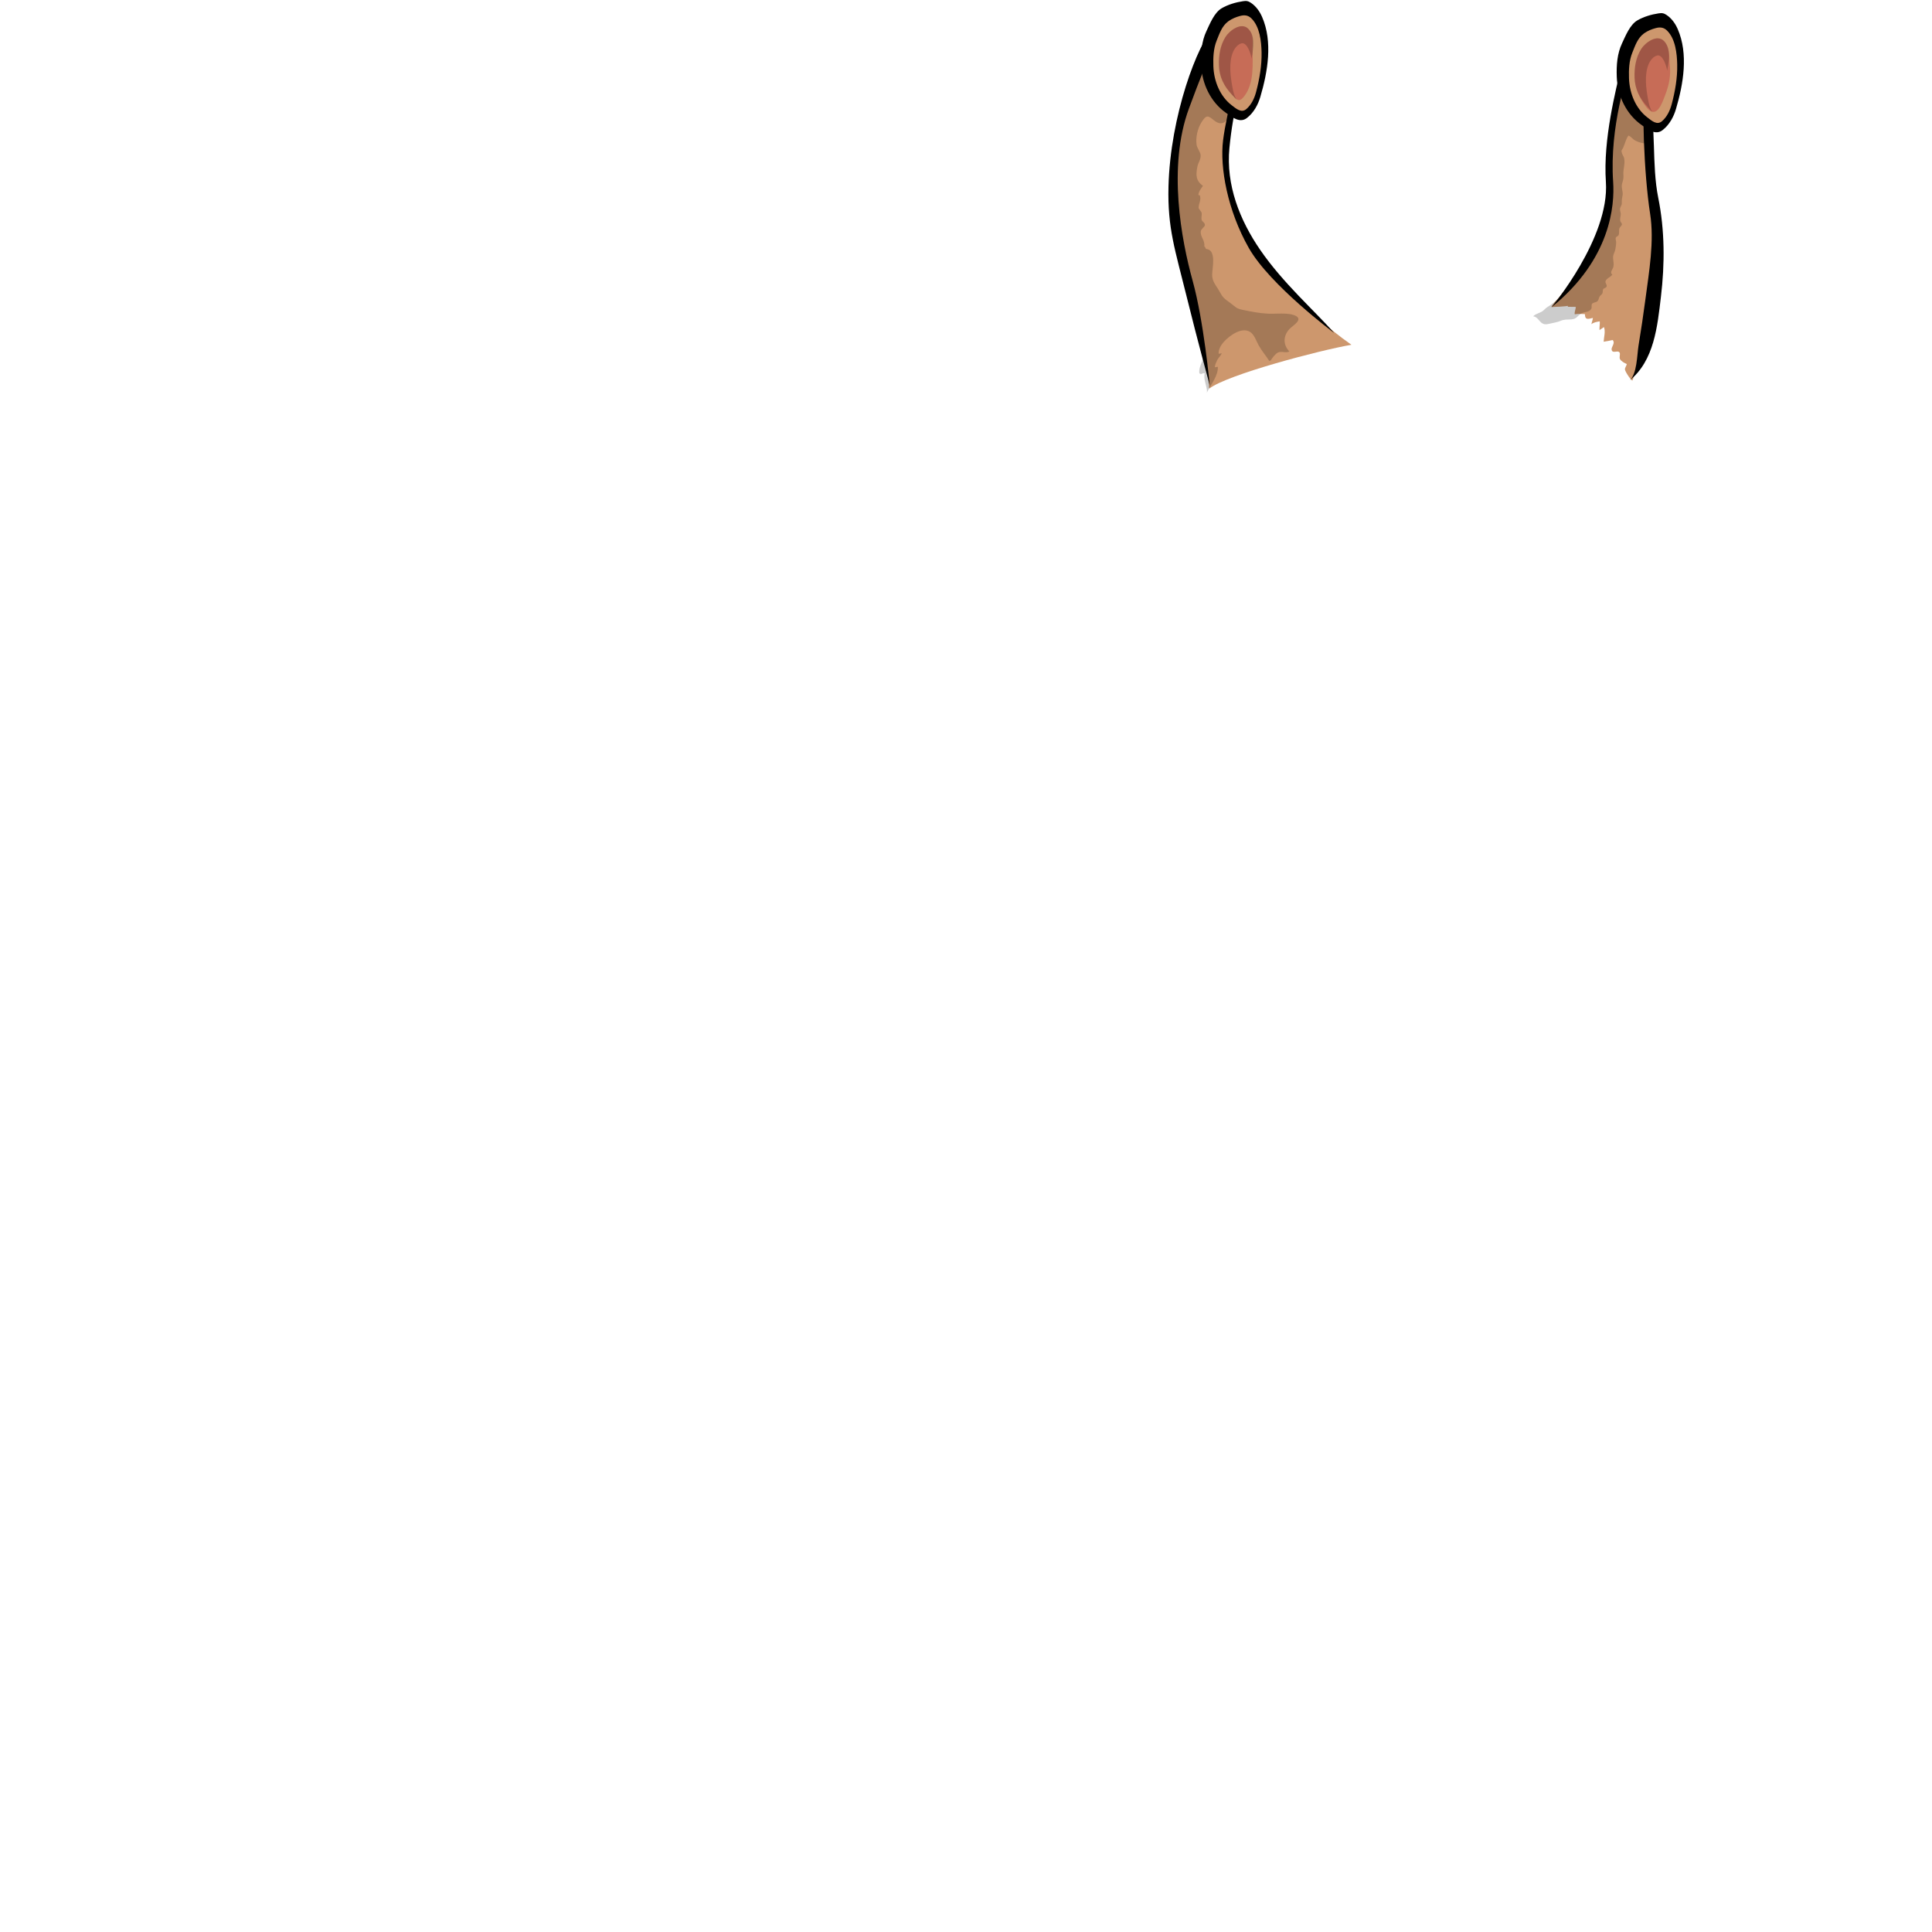
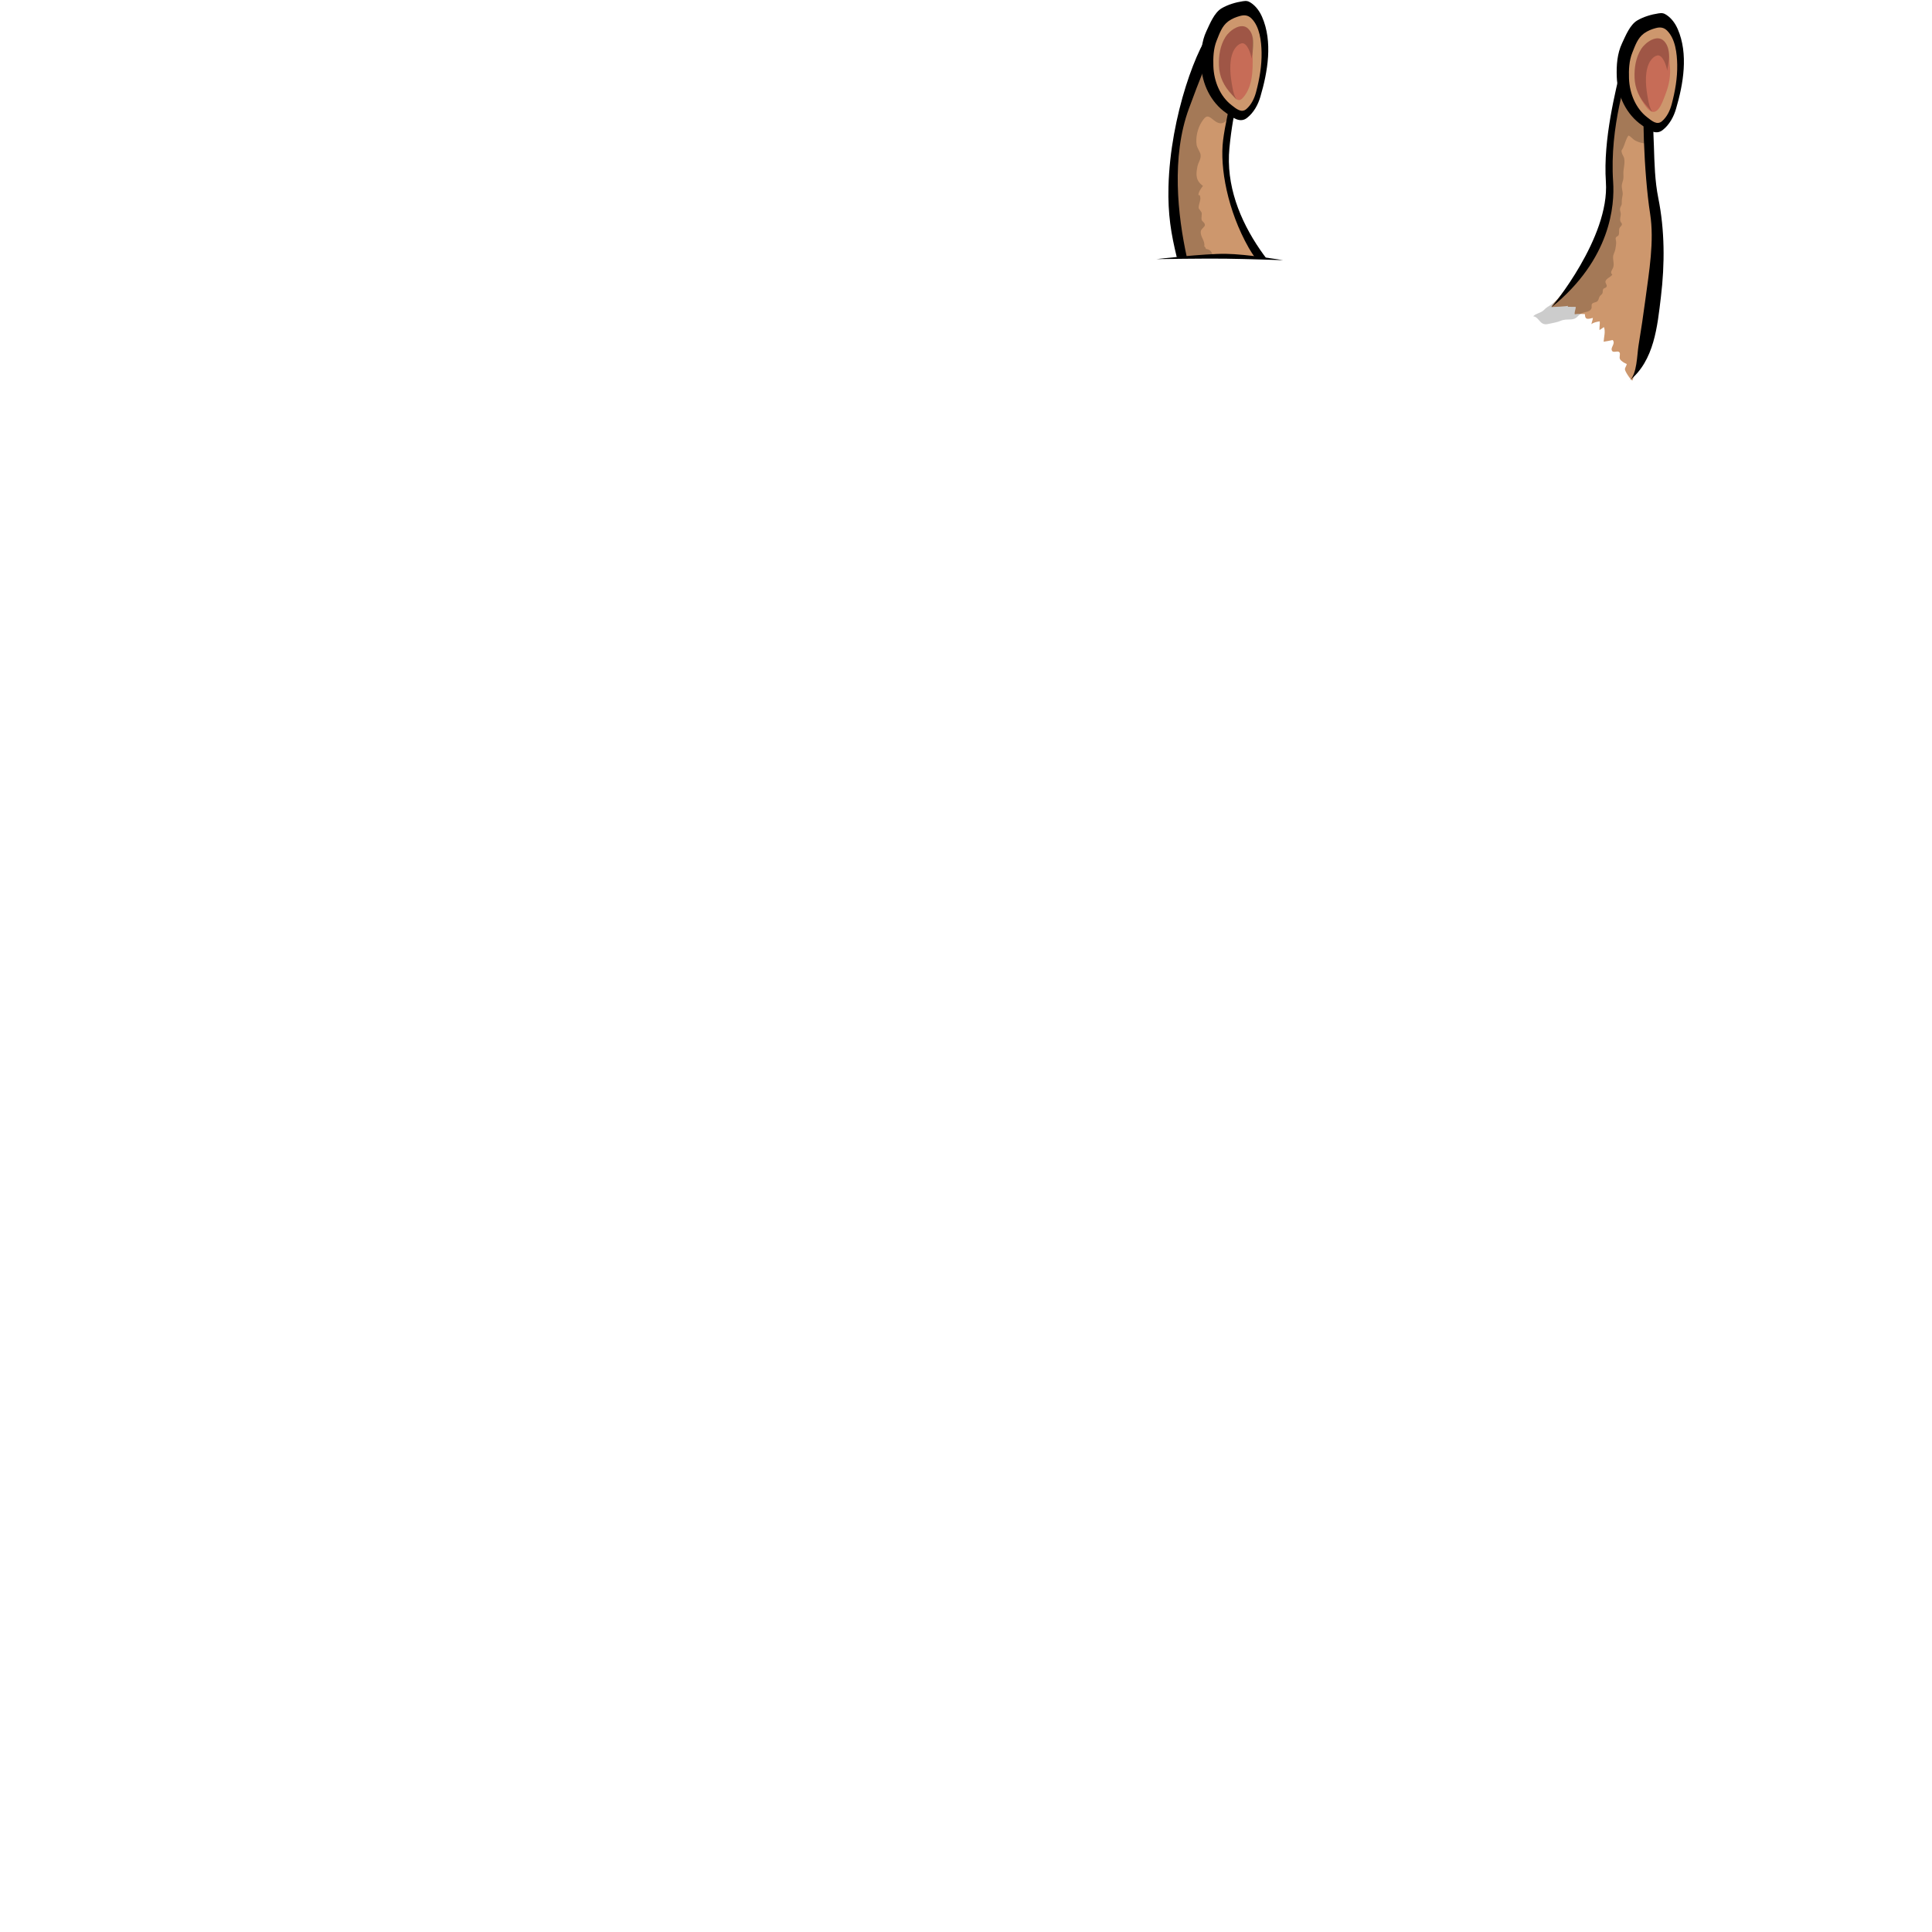
- <svg xmlns="http://www.w3.org/2000/svg" version="1.1" id="svg1129" width="400" height="400" viewBox="0 0 400 400">
+ <svg xmlns="http://www.w3.org/2000/svg" version="1.1" id="svg1129" width="400" height="400" viewBox="0 0 400 400" xml:space="preserve">
  <defs id="defs1133" />
  <g id="g1137">
    <path d="m 337.976,78.768 c 0.685,-1.315 2.705,-11.932 3.572,-16.897 0.867,-4.965 1.971,-14.424 1.34,-16.868 -0.631,-2.444 -1.497,-15.135 -1.576,-16.948 -0.08,-1.813 0,-11.745 -0.159,-13.716 -0.157,-1.971 -3.783,-0.236 -5.912,4.808 -2.128,5.045 -2.364,17.421 -2.049,20.968 0.316,3.548 -1.655,7.095 -2.523,10.248 -0.752,2.736 -3.228,5.325 -4.932,7.505 -1.007,1.287 -2.035,2.556 -3.06,3.827 -0.175,0.216 -1.544,1.577 -1.448,1.88 0.247,-0.005 3.4,-0.139 3.359,-0.273 0.023,0.075 0,0.14 0.024,0.213 0.543,0.035 1.1,-0.009 1.644,0.024 -0.017,0.527 -0.312,0.993 -0.225,1.535 0.645,-0.141 1.443,-0.072 2.107,-0.037 0.013,1.248 0.612,1.033 1.653,0.787 -0.033,0.429 -0.229,0.861 -0.309,1.3 0.428,-0.384 1.183,-0.508 1.728,-0.593 0.059,0.588 -0.095,1.196 -0.051,1.8 0.279,-0.187 0.648,-0.388 0.912,-0.615 0.379,0.889 -0.015,2.121 -0.053,3.035 0.636,-0.08 1.249,-0.229 1.868,-0.353 0.624,0.712 -0.371,1.412 -0.204,2.057 0.197,0.772 1.139,0.064 1.564,0.449 0.348,0.316 -0.096,1.017 0.172,1.483 0.22,0.38 0.963,0.828 1.389,0.981 -0.051,0.379 -0.369,0.693 -0.383,1.088 -0.015,0.459 1.429,2.537 1.552,2.313" style="fill:#cd976d;fill-opacity:1;fill-rule:nonzero;stroke:none;stroke-width:1.333" id="path4021" />
    <path d="m 325.737,57.869 c -1.396,1.787 -2.804,3.953 -4.684,5.264 -0.545,0.38 -0.876,0.488 -1.357,1.008 -0.627,0.675 -1.736,0.733 -2.261,1.341 0.681,0.103 0.977,0.585 1.421,1.071 0.636,0.696 1.16,0.673 2.079,0.444 0.747,-0.188 1.463,-0.261 2.128,-0.553 0.783,-0.343 1.368,-0.26 2.229,-0.315 1.149,-0.073 1.209,-0.661 2.052,-1.204 0.643,-0.415 1.723,-0.211 2.128,-1.024 0.135,-0.271 -0.036,-0.728 0.131,-0.968 0.26,-0.375 0.771,-0.263 1.1,-0.551 0.319,-0.279 0.281,-0.647 0.477,-0.983 0.157,-0.273 0.464,-0.393 0.588,-0.676 0.14,-0.323 -0.028,-0.568 0.183,-0.881 0.183,-0.272 0.581,-0.153 0.693,-0.567 0.097,-0.356 -0.368,-0.671 -0.228,-1.088 0.196,-0.587 1.091,-0.816 1.397,-1.339 -0.581,-0.416 0.021,-1.008 0.172,-1.437 0.271,-0.773 -0.069,-1.523 -0.007,-2.289 0.045,-0.551 0.383,-0.996 0.456,-1.496 0.088,-0.605 0.187,-0.943 0.171,-1.543 -0.008,-0.251 -0.181,-0.639 -0.057,-0.904 0.105,-0.224 0.435,-0.268 0.539,-0.452 0.252,-0.448 0.023,-0.987 0.201,-1.477 0.101,-0.284 0.485,-0.483 0.512,-0.793 0.023,-0.256 -0.257,-0.423 -0.321,-0.661 -0.156,-0.577 0.104,-1.013 0.084,-1.504 -0.021,-0.541 -0.297,-0.747 -0.087,-1.337 0.179,-0.503 0.331,-0.457 0.3,-1.085 -0.028,-0.584 0.095,-1.001 0.173,-1.497 0.064,-0.403 -0.056,-0.812 -0.139,-1.364 -0.088,-0.593 -0.032,-0.839 0.137,-1.383 0.175,-0.557 0.195,-0.865 0.161,-1.528 -0.06,-1.168 0.38,-2.129 0.161,-3.299 -0.069,-0.371 -0.343,-0.697 -0.457,-1.057 -0.232,-0.732 -0.029,-0.545 0.24,-1.141 0.379,-0.836 0.544,-1.755 1.093,-2.531 0.437,0.097 0.908,0.759 1.373,1.004 0.493,0.26 0.987,0.452 1.536,0.545 0.173,0.029 0.979,0.18 1.103,0.133 0.611,-0.228 0.108,-6.905 0.107,-7.635 -0.008,-2.58 0.095,-5.203 -0.112,-7.777 -0.157,-1.971 -3.783,-0.236 -5.912,4.808 -2.128,5.045 -2.364,17.421 -2.049,20.968 0.316,3.547 -1.655,7.095 -2.523,10.248 -0.752,2.736 -3.228,5.325 -4.932,7.505" style="opacity:0.2;fill:#000000;fill-opacity:1;fill-rule:nonzero;stroke:none;stroke-width:1.333" id="path4031" />
    <path d="m 321.236,63.599 c 0,0 12.036,-14.339 11.247,-25.927 -0.607,-8.933 2.093,-19.061 3.139,-23.769 1.047,-4.709 5.755,-9.679 7.324,-6.016 1.569,3.661 0.524,10.461 -0.261,13.863 -0.62,2.689 -0.348,5.731 -0.263,8.46 0.112,3.567 0.199,7.269 0.903,10.759 1.359,6.724 1.364,13.683 0.552,20.475 -0.731,6.108 -1.381,13.216 -6.505,17.341 1.561,-1.256 1.563,-5.383 1.864,-7.22 0.527,-3.208 1.012,-6.421 1.436,-9.644 0.747,-5.681 1.861,-11.952 0.967,-17.677 -1.308,-8.369 -1.773,-22.955 -1.045,-26.94 0.727,-3.987 -2.093,-7.585 -2.877,-4.708 -0.785,2.877 -4.523,13.489 -3.733,25.077 0.324,4.761 -0.452,15.988 -12.745,25.927" style="fill:#000000;fill-opacity:1;fill-rule:nonzero;stroke:none;stroke-width:1.333" id="path4041" />
    <path d="m 340.272,5.84 c -0.047,0.032 -0.093,0.065 -0.14,0.1 -1.468,1.084 -2.015,2.809 -2.675,4.436 -0.749,1.848 -0.824,3.948 -0.76,5.913 0.115,3.561 1.605,7 4.196,8.996 1.064,0.819 2.265,1.907 3.433,0.891 1.141,-0.993 1.839,-2.456 2.224,-3.912 0.788,-2.976 1.331,-6.056 1.269,-9.143 -0.051,-2.571 -0.408,-5.94 -2.337,-7.852 -0.765,-0.759 -1.616,-0.849 -2.635,-0.573 -0.912,0.247 -1.803,0.605 -2.576,1.144" style="fill:#cd976d;fill-opacity:1;fill-rule:nonzero;stroke:none;stroke-width:1.333" id="path4045" />
    <path d="m 344.814,19.538 c 0.779,-2.008 1.132,-3.943 0.901,-6.081 -0.176,-1.628 0.061,-3.709 -1.235,-4.993 -1.456,-1.444 -3.88,0.389 -4.691,1.679 -1.113,1.771 -1.437,3.873 -1.371,5.924 0.072,2.236 1.024,4.213 2.304,5.945 2.256,3.053 3.408,-0.712 4.091,-2.473" style="opacity:0.5;fill:#c14242;fill-opacity:1;fill-rule:nonzero;stroke:none;stroke-width:1.333" id="path4055" />
    <path d="m 344.481,8.463 c -1.456,-1.444 -3.88,0.389 -4.691,1.68 -1.113,1.771 -1.437,3.872 -1.371,5.924 0.076,2.361 1.048,4.292 2.633,5.985 0.339,0.361 0.725,0.868 1.073,1.143 -0.548,-0.769 -0.747,-1.728 -0.913,-2.623 -0.416,-2.231 -0.789,-5.093 0.107,-7.256 0.307,-0.741 0.964,-1.653 1.807,-1.833 1.141,-0.245 1.972,2.332 2.032,3.161 0.157,-0.717 0.275,-1.444 0.352,-2.175 0.145,-1.387 0.024,-2.963 -1.029,-4.007" style="opacity:0.2;fill:#000000;fill-opacity:1;fill-rule:nonzero;stroke:none;stroke-width:1.333" id="path4071" />
    <path d="m 340.475,6.845 c -0.043,0.029 -0.084,0.059 -0.125,0.089 -1.317,0.972 -1.808,2.52 -2.4,3.979 -0.672,1.656 -0.74,3.54 -0.683,5.303 0.104,3.193 1.441,6.277 3.765,8.067 0.955,0.735 2.033,1.711 3.081,0.8 1.024,-0.891 1.649,-2.204 1.996,-3.509 0.707,-2.668 1.193,-5.429 1.139,-8.199 -0.045,-2.305 -0.367,-5.327 -2.097,-7.041 -0.688,-0.681 -1.449,-0.761 -2.365,-0.513 -0.817,0.22 -1.616,0.543 -2.311,1.025 m 4.207,-3.956 c 0.128,0.061 0.252,0.136 0.371,0.216 1.043,0.697 1.799,1.764 2.3,2.913 2.243,5.139 1.168,11.373 -0.36,16.545 -0.48,1.625 -1.347,3.26 -2.767,4.369 -1.452,1.133 -2.948,-0.081 -4.271,-0.996 -3.224,-2.228 -5.079,-6.067 -5.221,-10.044 -0.087,-2.409 0.091,-4.8 1.089,-6.92 0.724,-1.537 1.632,-3.851 3.172,-4.751 1.288,-0.753 2.916,-1.237 4.383,-1.453 0.311,-0.047 0.631,-0.08 0.937,-0.011 0.127,0.028 0.249,0.073 0.367,0.131" style="fill:#000000;fill-opacity:1;fill-rule:nonzero;stroke:none;stroke-width:1.333" id="path4081" />
  </g>
-   <g id="layer3">
-     <path d="m 263.879,57.154 c 1.123,1.252 1.714,1.471 4.227,4.086 2.513,2.615 6.522,6.54 11.695,10.142 -6.539,1.121 -25.678,6.167 -29.431,9.071 -0.1,-0.185 -0.036,-0.565 -0.063,-0.785 -0.029,-0.235 -0.061,-0.468 -0.095,-0.703 -0.061,-4.814 -2.894,-17.183 -4.472,-20.865 -3.131,-7.307 -4.668,-24.436 -0.245,-36.468 4.424,-12.032 7.953,-18.616 9.545,-17.377 1.593,1.239 4.911,4.527 3.672,6.119 -1.239,1.593 -3.345,10.199 -4.813,17.215 -0.708,5.663 1.533,16.263 3.596,19.736 2.04,3.436 3.715,6.853 6.383,9.829 z" style="fill:#cd976d;fill-opacity:1;fill-rule:nonzero;stroke:none;stroke-width:1.333" id="path23605" />
+   <g id="layer3" style="display:none">
+     <path d="m 263.879,57.154 c 1.123,1.252 1.714,1.471 4.227,4.086 2.513,2.615 6.522,6.54 11.695,10.142 -6.622,2.519 -25.343,8.994 -29.431,9.071 -0.1,-0.185 -0.036,-0.565 -0.063,-0.785 -0.029,-0.235 -0.061,-0.468 -0.095,-0.703 -0.061,-4.814 -2.894,-17.183 -4.472,-20.865 -3.131,-7.307 -4.668,-24.436 -0.245,-36.468 4.424,-12.032 7.953,-18.616 9.545,-17.377 1.593,1.239 4.911,4.527 3.672,6.119 -1.239,1.593 -3.345,10.199 -4.813,17.215 -0.708,5.663 1.533,16.263 3.596,19.736 2.04,3.436 3.715,6.853 6.383,9.829 z" style="fill:#cd976d;fill-opacity:1;fill-rule:nonzero;stroke:none;stroke-width:1.333" id="path23605" />
    <path d="m 249.459,46.616 c 0,0.352 -0.799,0.761 -0.849,1.289 -0.113,1.197 0.897,1.817 0.727,3.108 0.352,0.272 0.116,0.164 0.348,0.524 0.096,0.019 0.191,0.039 0.287,0.057 1.84,0.369 1.033,3.945 0.991,5.168 -0.052,1.528 0.823,2.311 1.496,3.535 0.771,1.404 0.968,1.485 2.305,2.467 1.132,0.831 1.125,1.101 2.573,1.4 1.649,0.341 3.389,0.691 5.156,0.777 1.609,0.079 3.985,-0.239 5.467,0.317 2.103,0.789 -0.213,2.083 -0.904,2.772 -1.364,1.361 -1.512,3.296 -0.103,4.74 -0.736,0.401 -1.541,-0.137 -2.351,0.211 -0.547,0.235 -1.273,1.225 -1.513,1.653 -0.092,0 -0.221,0.053 -0.284,0.115 -0.72,-1.121 -1.572,-2.099 -2.22,-3.269 -0.483,-0.873 -0.892,-2.221 -1.783,-2.771 -1.775,-1.096 -4.359,0.872 -5.46,2.109 -0.513,0.577 -1.124,1.564 -1.027,2.433 0.183,-0.06 0.431,-0.025 0.62,-0.14 -0.091,0.479 -0.695,0.961 -0.92,1.437 -0.209,0.444 -0.492,1.019 -0.497,1.501 0.173,-0.073 0.428,-0.033 0.616,-0.119 0.124,1.856 -1.515,3.808 -2.288,5.399 0.199,-0.411 -0.241,-1.771 -0.335,-2.221 -0.137,-0.673 -0.237,-1.129 -0.096,-1.837 -0.3,-0.027 -0.585,0.085 -0.853,0.219 -0.009,-0.045 -0.017,-0.092 -0.027,-0.137 -0.053,-0.013 -0.171,0.009 -0.215,-0.025 -0.201,-1.407 0.722,-2.338 0.848,-3.644 0.233,-2.435 -0.231,-4.941 -0.643,-7.305 -0.503,-2.876 -1.64,-5.608 -2.785,-8.279 -3.131,-7.307 -4.668,-24.435 -0.244,-36.468 4.423,-12.032 7.952,-18.615 9.544,-17.376 1.593,1.239 4.911,4.525 3.672,6.119 -1.66,2.133 -2.129,5.775 -2.773,8.312 -0.467,1.835 -1.213,8.92 -4.579,6.239 -1.183,-0.941 -1.541,-1.312 -2.596,0.376 -0.801,1.281 -1.259,3.155 -1.012,4.715 0.099,0.625 0.775,1.499 0.821,2.055 0.081,0.961 -0.473,1.483 -0.663,2.416 -0.351,1.74 -0.333,2.932 1.152,4.001 -0.449,0.575 -0.892,1.177 -0.947,1.889 0.096,0.02 0.192,0.039 0.289,0.059 0.373,0.912 -0.255,1.676 -0.239,2.592 0.003,0.225 0.555,0.756 0.624,1.04 0.071,0.283 -0.075,0.976 -0.031,1.324 0.072,0.565 0.699,0.575 0.699,1.224" style="opacity:0.2;fill:#000000;fill-opacity:1;fill-rule:nonzero;stroke:none;stroke-width:1.333" id="path23615" />
-     <path d="m 254.538,30.641 c 1.569,-16.216 6.8,-21.971 6.8,-21.971 0,0 -4.708,-8.369 -9.939,-3.139 -3.422,3.421 -9.114,18.417 -9.477,33.122 -0.212,8.592 1.362,13.045 3.722,22.599 2.36,9.555 4.812,18.475 4.812,18.475 0,0 -1.21,-13.197 -3.539,-21.619 -2.329,-8.423 -5.193,-23.587 -0.769,-35.619 4.424,-12.032 7.432,-18.58 9.024,-17.341 1.593,1.239 4.247,3.363 3.008,4.955 -1.237,1.593 -4.247,13.271 -4.953,18.933 -0.708,5.663 0.929,14.569 5.322,22.297 4.393,7.728 17.692,17.617 17.692,17.617 -4.144,-4.697 -10.578,-10.305 -15.33,-17.215 -4.245,-6.172 -7.113,-13.443 -6.373,-21.094 z" style="fill:#000000;fill-opacity:1;fill-rule:nonzero;stroke:none;stroke-width:1.333" id="path23625" />
+     <path d="m 254.538,30.641 c 1.569,-16.216 6.8,-21.971 6.8,-21.971 0,0 -4.708,-8.369 -9.939,-3.139 -3.422,3.421 -9.114,18.417 -9.477,33.122 -0.212,8.592 1.362,13.045 3.722,22.599 2.36,9.555 4.812,18.475 4.812,18.475 0,0 -1.21,-13.197 -3.539,-21.619 -2.329,-8.423 -5.193,-23.587 -0.769,-35.619 4.424,-12.032 7.432,-18.58 9.024,-17.341 1.593,1.239 4.247,3.363 3.008,4.955 -1.237,1.593 -4.247,13.271 -4.953,18.933 -0.708,5.663 0.929,14.569 5.322,22.297 4.393,7.728 16.761,16.687 16.761,16.687 -4.144,-4.697 -9.647,-9.375 -14.4,-16.284 -4.245,-6.172 -7.113,-13.443 -6.373,-21.094 z" style="fill:#000000;fill-opacity:1;fill-rule:nonzero;stroke:none;stroke-width:1.333" id="path23625" />
    <path d="m 254.22,3.325 c -0.047,0.032 -0.093,0.065 -0.14,0.1 -1.468,1.084 -2.015,2.809 -2.675,4.436 -0.749,1.848 -0.824,3.948 -0.76,5.913 0.115,3.561 1.605,7 4.196,8.996 1.064,0.819 2.265,1.907 3.433,0.891 1.141,-0.993 1.839,-2.456 2.224,-3.912 0.788,-2.976 1.331,-6.056 1.269,-9.143 -0.051,-2.571 -0.408,-5.94 -2.337,-7.852 -0.765,-0.759 -1.616,-0.849 -2.635,-0.573 -0.912,0.247 -1.803,0.605 -2.576,1.144" style="fill:#cd976d;fill-opacity:1;fill-rule:nonzero;stroke:none;stroke-width:1.333" id="path23629" />
    <path d="m 258.429,5.948 c -1.456,-1.444 -3.88,0.389 -4.691,1.68 -1.113,1.771 -1.437,3.872 -1.371,5.924 0.076,2.361 1.048,4.292 2.633,5.985 1.037,1.107 1.528,1.824 2.632,0.359 2.065,-2.74 1.705,-6.563 1.703,-9.759 -0.001,-1.511 0.319,-2.975 -0.907,-4.189" style="opacity:0.5;fill:#c14242;fill-opacity:1;fill-rule:nonzero;stroke:none;stroke-width:1.333" id="path23639" />
    <path d="m 258.429,5.948 c -1.456,-1.444 -3.88,0.389 -4.691,1.68 -1.113,1.771 -1.437,3.872 -1.371,5.924 0.076,2.361 1.048,4.292 2.633,5.985 0.339,0.361 0.725,0.868 1.073,1.143 -0.548,-0.769 -0.747,-1.728 -0.913,-2.623 -0.416,-2.231 -0.789,-5.093 0.107,-7.256 0.307,-0.741 0.964,-1.653 1.807,-1.833 1.141,-0.245 1.972,2.332 2.032,3.161 0.157,-0.717 0.275,-1.444 0.352,-2.175 0.145,-1.387 0.024,-2.963 -1.029,-4.007" style="opacity:0.2;fill:#000000;fill-opacity:1;fill-rule:nonzero;stroke:none;stroke-width:1.333" id="path23655" />
    <path d="m 254.423,4.329 c -0.043,0.029 -0.084,0.059 -0.125,0.089 -1.317,0.972 -1.808,2.52 -2.4,3.979 -0.672,1.656 -0.74,3.54 -0.683,5.303 0.104,3.193 1.441,6.277 3.765,8.067 0.955,0.735 2.033,1.711 3.081,0.8 1.024,-0.891 1.649,-2.204 1.996,-3.509 0.707,-2.668 1.193,-5.429 1.139,-8.199 -0.045,-2.305 -0.367,-5.327 -2.097,-7.041 -0.688,-0.681 -1.449,-0.761 -2.365,-0.513 -0.817,0.22 -1.616,0.543 -2.311,1.025 m 4.207,-3.956 c 0.128,0.061 0.252,0.136 0.371,0.216 1.043,0.697 1.799,1.764 2.3,2.913 2.243,5.139 1.168,11.373 -0.36,16.545 -0.48,1.625 -1.347,3.26 -2.767,4.369 -1.452,1.133 -2.948,-0.081 -4.271,-0.996 -3.224,-2.228 -5.079,-6.067 -5.221,-10.044 -0.087,-2.409 0.091,-4.8 1.089,-6.92 0.724,-1.537 1.632,-3.851 3.172,-4.751 1.288,-0.753 2.916,-1.237 4.383,-1.453 0.311,-0.047 0.631,-0.08 0.937,-0.011 0.127,0.028 0.249,0.073 0.367,0.131" style="fill:#000000;fill-opacity:1;fill-rule:nonzero;stroke:none;stroke-width:1.333" id="path23665" />
+     <path style="color:#000000;fill:#000000;-inkscape-stroke:none" d="m 267.782,75.143 c -1.418,0.851 -4.145,1.819 -6.287,2.453 -2.241,0.663 -6.379,1.241 -6.379,1.241 0,0 4.377,0.202 6.686,-0.288 2.247,-0.477 4.921,-1.551 6.463,-2.529 3.22,-2.043 7.316,-7.416 7.316,-7.416 0,0 -4.844,4.766 -7.799,6.539 z" id="path1633" />
+   </g>
+   <g id="g4901" style="display:none">
+     <path id="path4885" style="fill:#cd976d;fill-opacity:1;fill-rule:nonzero;stroke:none;stroke-width:1.333" d="m 254.543,4.111 c -1.764,0.188 -5.038,6.617 -9.047,17.521 -4.423,12.032 -2.887,29.162 0.244,36.469 0.71,1.658 1.669,5.094 2.521,8.793 l 14.203,-11.486 c -1.895,-2.534 -3.316,-5.301 -4.969,-8.084 -2.063,-3.473 -4.304,-14.074 -3.596,-19.736 1.468,-7.016 3.574,-15.622 4.812,-17.215 1.239,-1.592 -2.079,-4.879 -3.672,-6.117 -0.149,-0.116 -0.316,-0.164 -0.498,-0.145 z" />
+     <path id="path4887" style="opacity:0.2;fill:#000000;fill-opacity:1;fill-rule:nonzero;stroke:none;stroke-width:1.333" d="m 254.543,4.113 c -1.764,0.188 -5.039,6.616 -9.047,17.52 -4.424,12.033 -2.887,29.16 0.244,36.467 1.145,2.671 2.283,5.403 2.785,8.279 0.015,0.087 0.03,0.178 0.045,0.266 l 5.465,-4.418 c -0.71,-0.536 -0.979,-0.839 -1.578,-1.93 -0.673,-1.224 -1.546,-2.005 -1.494,-3.533 0.043,-1.223 0.848,-4.799 -0.992,-5.168 -0.096,-0.019 -0.189,-0.04 -0.285,-0.059 -0.232,-0.36 0.002,-0.251 -0.35,-0.523 0.171,-1.291 -0.84,-1.91 -0.727,-3.107 0.051,-0.528 0.85,-0.937 0.85,-1.289 0,-0.649 -0.627,-0.659 -0.699,-1.225 -0.044,-0.348 0.102,-1.042 0.031,-1.324 -0.069,-0.284 -0.62,-0.814 -0.623,-1.039 -0.016,-0.916 0.612,-1.682 0.238,-2.594 -0.097,-0.02 -0.193,-0.039 -0.289,-0.059 0.055,-0.712 0.496,-1.314 0.945,-1.889 -1.485,-1.069 -1.501,-2.262 -1.15,-4.002 0.189,-0.933 0.743,-1.455 0.662,-2.416 -0.047,-0.556 -0.724,-1.429 -0.822,-2.055 -0.247,-1.56 0.21,-3.434 1.012,-4.715 1.055,-1.688 1.415,-1.316 2.598,-0.375 3.365,2.681 4.111,-4.404 4.578,-6.238 0.644,-2.537 1.113,-6.179 2.773,-8.312 1.239,-1.593 -2.079,-4.88 -3.672,-6.119 -0.149,-0.116 -0.316,-0.162 -0.498,-0.143 z" />
+     <path id="path4889" style="fill:#000000;fill-opacity:1;fill-rule:nonzero;stroke:none;stroke-width:1.333" d="m 255.16,3.816 c -1.177,-0.049 -2.452,0.407 -3.76,1.715 -3.422,3.421 -9.115,18.418 -9.479,33.123 -0.212,8.592 1.362,13.043 3.723,22.598 0.55,2.225 1.101,4.392 1.629,6.443 l 1.432,-1.158 c -0.497,-2.918 -1.084,-5.887 -1.787,-8.43 -2.329,-8.423 -5.194,-23.587 -0.77,-35.619 4.424,-12.032 7.433,-18.579 9.025,-17.34 1.593,1.239 4.246,3.363 3.008,4.955 -1.237,1.593 -4.246,13.269 -4.953,18.932 -0.708,5.663 0.928,14.569 5.32,22.297 0.852,1.499 2.008,3.045 3.312,4.562 l 1.336,-1.08 c -0.774,-0.982 -1.54,-1.995 -2.285,-3.078 -4.245,-6.172 -7.113,-13.444 -6.373,-21.096 1.569,-16.216 6.799,-21.971 6.799,-21.971 0,0 -2.647,-4.706 -6.178,-4.854 z" />
+     <path d="m 254.22,3.325 c -0.047,0.032 -0.093,0.065 -0.14,0.1 -1.468,1.084 -2.015,2.809 -2.675,4.436 -0.749,1.848 -0.824,3.948 -0.76,5.913 0.115,3.561 1.605,7 4.196,8.996 1.064,0.819 2.265,1.907 3.433,0.891 1.141,-0.993 1.839,-2.456 2.224,-3.912 0.788,-2.976 1.331,-6.056 1.269,-9.143 -0.051,-2.571 -0.408,-5.94 -2.337,-7.852 -0.765,-0.759 -1.616,-0.849 -2.635,-0.573 -0.912,0.247 -1.803,0.605 -2.576,1.144" style="fill:#cd976d;fill-opacity:1;fill-rule:nonzero;stroke:none;stroke-width:1.333" id="path4891" />
+     <path d="m 258.429,5.948 c -1.456,-1.444 -3.88,0.389 -4.691,1.68 -1.113,1.771 -1.437,3.872 -1.371,5.924 0.076,2.361 1.048,4.292 2.633,5.985 1.037,1.107 1.528,1.824 2.632,0.359 2.065,-2.74 1.705,-6.563 1.703,-9.759 -0.001,-1.511 0.319,-2.975 -0.907,-4.189" style="opacity:0.5;fill:#c14242;fill-opacity:1;fill-rule:nonzero;stroke:none;stroke-width:1.333" id="path4893" />
+     <path d="m 258.429,5.948 c -1.456,-1.444 -3.88,0.389 -4.691,1.68 -1.113,1.771 -1.437,3.872 -1.371,5.924 0.076,2.361 1.048,4.292 2.633,5.985 0.339,0.361 0.725,0.868 1.073,1.143 -0.548,-0.769 -0.747,-1.728 -0.913,-2.623 -0.416,-2.231 -0.789,-5.093 0.107,-7.256 0.307,-0.741 0.964,-1.653 1.807,-1.833 1.141,-0.245 1.972,2.332 2.032,3.161 0.157,-0.717 0.275,-1.444 0.352,-2.175 0.145,-1.387 0.024,-2.963 -1.029,-4.007" style="opacity:0.2;fill:#000000;fill-opacity:1;fill-rule:nonzero;stroke:none;stroke-width:1.333" id="path4895" />
+     <path d="m 254.423,4.329 c -0.043,0.029 -0.084,0.059 -0.125,0.089 -1.317,0.972 -1.808,2.52 -2.4,3.979 -0.672,1.656 -0.74,3.54 -0.683,5.303 0.104,3.193 1.441,6.277 3.765,8.067 0.955,0.735 2.033,1.711 3.081,0.8 1.024,-0.891 1.649,-2.204 1.996,-3.509 0.707,-2.668 1.193,-5.429 1.139,-8.199 -0.045,-2.305 -0.367,-5.327 -2.097,-7.041 -0.688,-0.681 -1.449,-0.761 -2.365,-0.513 -0.817,0.22 -1.616,0.543 -2.311,1.025 m 4.207,-3.956 c 0.128,0.061 0.252,0.136 0.371,0.216 1.043,0.697 1.799,1.764 2.3,2.913 2.243,5.139 1.168,11.373 -0.36,16.545 -0.48,1.625 -1.347,3.26 -2.767,4.369 -1.452,1.133 -2.948,-0.081 -4.271,-0.996 -3.224,-2.228 -5.079,-6.067 -5.221,-10.044 -0.087,-2.409 0.091,-4.8 1.089,-6.92 0.724,-1.537 1.632,-3.851 3.172,-4.751 1.288,-0.753 2.916,-1.237 4.383,-1.453 0.311,-0.047 0.631,-0.08 0.937,-0.011 0.127,0.028 0.249,0.073 0.367,0.131" style="fill:#000000;fill-opacity:1;fill-rule:nonzero;stroke:none;stroke-width:1.333" id="path4897" />
+     <path style="color:#000000;fill:#000000;-inkscape-stroke:none" d="m 255.068,59.959 c -3.464,2.765 -10.377,9.93 -10.377,9.93 0,0 7.631,-6.456 11.002,-9.146 3.378,-2.696 9.39,-7.298 9.39,-7.298 0,0 -6.558,3.756 -10.015,6.515 z" id="path4921" />
+   </g>
+   <g id="g4976">
+     <path id="path4960" style="fill:#cd976d;fill-opacity:1;fill-rule:nonzero;stroke:none;stroke-width:1.333" d="M 254.678 4.109 C 254.634 4.106 254.589 4.106 254.543 4.111 C 252.779 4.299 249.505 10.729 245.496 21.633 C 241.873 31.489 242.251 44.76 244.227 53.256 L 261.217 53.611 C 259.9 51.59 258.766 49.463 257.496 47.324 C 255.433 43.851 253.192 33.251 253.9 27.588 C 255.368 20.572 257.474 11.966 258.713 10.373 C 259.952 8.781 256.634 5.495 255.041 4.256 C 254.929 4.169 254.808 4.12 254.678 4.109 z " />
+     <path id="path4962" style="opacity:0.2;fill:#000000;fill-opacity:1;fill-rule:nonzero;stroke:none;stroke-width:1.333" d="M 254.678 4.111 C 254.634 4.108 254.589 4.108 254.543 4.113 C 252.779 4.301 249.504 10.729 245.496 21.633 C 241.872 31.491 242.25 44.761 244.227 53.256 L 251.145 53.4 C 251.059 52.502 250.759 51.754 249.971 51.596 C 249.875 51.577 249.782 51.556 249.686 51.537 C 249.454 51.177 249.688 51.286 249.336 51.014 C 249.507 49.723 248.496 49.104 248.609 47.906 C 248.66 47.378 249.459 46.969 249.459 46.617 C 249.459 45.968 248.832 45.958 248.76 45.393 C 248.716 45.045 248.862 44.351 248.791 44.068 C 248.722 43.784 248.171 43.255 248.168 43.029 C 248.152 42.113 248.78 41.348 248.406 40.436 C 248.309 40.416 248.213 40.397 248.117 40.377 C 248.172 39.665 248.613 39.063 249.062 38.488 C 247.577 37.419 247.561 36.226 247.912 34.486 C 248.101 33.553 248.656 33.032 248.574 32.07 C 248.528 31.514 247.851 30.641 247.752 30.016 C 247.505 28.456 247.962 26.582 248.764 25.301 C 249.818 23.613 250.179 23.984 251.361 24.926 C 254.727 27.607 255.473 20.522 255.939 18.688 C 256.583 16.15 257.053 12.508 258.713 10.375 C 259.952 8.782 256.634 5.495 255.041 4.256 C 254.929 4.169 254.808 4.121 254.678 4.111 z " />
+     <path id="path4964" style="fill:#000000;fill-opacity:1;fill-rule:nonzero;stroke:none;stroke-width:1.333" d="M 255.16 3.816 C 253.983 3.767 252.708 4.224 251.4 5.531 C 247.978 8.953 242.285 23.949 241.922 38.654 C 241.779 44.448 242.46 48.382 243.635 53.244 L 245.73 53.287 C 243.831 44.629 242.473 32.484 246.148 22.488 C 250.572 10.456 253.582 3.91 255.174 5.148 C 256.767 6.387 259.42 8.512 258.182 10.104 C 256.944 11.697 253.935 23.373 253.229 29.035 C 252.521 34.698 254.156 43.604 258.549 51.332 C 258.971 52.075 259.469 52.829 260.021 53.586 L 262.289 53.633 C 261.825 53.019 261.364 52.394 260.912 51.736 C 256.667 45.564 253.799 38.292 254.539 30.641 C 256.108 14.425 261.338 8.67 261.338 8.67 C 261.338 8.67 258.691 3.964 255.16 3.816 z " />
+     <path d="m 254.22,3.325 c -0.047,0.032 -0.093,0.065 -0.14,0.1 -1.468,1.084 -2.015,2.809 -2.675,4.436 -0.749,1.848 -0.824,3.948 -0.76,5.913 0.115,3.561 1.605,7 4.196,8.996 1.064,0.819 2.265,1.907 3.433,0.891 1.141,-0.993 1.839,-2.456 2.224,-3.912 0.788,-2.976 1.331,-6.056 1.269,-9.143 -0.051,-2.571 -0.408,-5.94 -2.337,-7.852 -0.765,-0.759 -1.616,-0.849 -2.635,-0.573 -0.912,0.247 -1.803,0.605 -2.576,1.144" style="fill:#cd976d;fill-opacity:1;fill-rule:nonzero;stroke:none;stroke-width:1.333" id="path4966" />
+     <path d="m 258.429,5.948 c -1.456,-1.444 -3.88,0.389 -4.691,1.68 -1.113,1.771 -1.437,3.872 -1.371,5.924 0.076,2.361 1.048,4.292 2.633,5.985 1.037,1.107 1.528,1.824 2.632,0.359 2.065,-2.74 1.705,-6.563 1.703,-9.759 -0.001,-1.511 0.319,-2.975 -0.907,-4.189" style="opacity:0.5;fill:#c14242;fill-opacity:1;fill-rule:nonzero;stroke:none;stroke-width:1.333" id="path4968" />
+     <path d="m 258.429,5.948 c -1.456,-1.444 -3.88,0.389 -4.691,1.68 -1.113,1.771 -1.437,3.872 -1.371,5.924 0.076,2.361 1.048,4.292 2.633,5.985 0.339,0.361 0.725,0.868 1.073,1.143 -0.548,-0.769 -0.747,-1.728 -0.913,-2.623 -0.416,-2.231 -0.789,-5.093 0.107,-7.256 0.307,-0.741 0.964,-1.653 1.807,-1.833 1.141,-0.245 1.972,2.332 2.032,3.161 0.157,-0.717 0.275,-1.444 0.352,-2.175 0.145,-1.387 0.024,-2.963 -1.029,-4.007" style="opacity:0.2;fill:#000000;fill-opacity:1;fill-rule:nonzero;stroke:none;stroke-width:1.333" id="path4970" />
+     <path d="m 254.423,4.329 c -0.043,0.029 -0.084,0.059 -0.125,0.089 -1.317,0.972 -1.808,2.52 -2.4,3.979 -0.672,1.656 -0.74,3.54 -0.683,5.303 0.104,3.193 1.441,6.277 3.765,8.067 0.955,0.735 2.033,1.711 3.081,0.8 1.024,-0.891 1.649,-2.204 1.996,-3.509 0.707,-2.668 1.193,-5.429 1.139,-8.199 -0.045,-2.305 -0.367,-5.327 -2.097,-7.041 -0.688,-0.681 -1.449,-0.761 -2.365,-0.513 -0.817,0.22 -1.616,0.543 -2.311,1.025 m 4.207,-3.956 c 0.128,0.061 0.252,0.136 0.371,0.216 1.043,0.697 1.799,1.764 2.3,2.913 2.243,5.139 1.168,11.373 -0.36,16.545 -0.48,1.625 -1.347,3.26 -2.767,4.369 -1.452,1.133 -2.948,-0.081 -4.271,-0.996 -3.224,-2.228 -5.079,-6.067 -5.221,-10.044 -0.087,-2.409 0.091,-4.8 1.089,-6.92 0.724,-1.537 1.632,-3.851 3.172,-4.751 1.288,-0.753 2.916,-1.237 4.383,-1.453 0.311,-0.047 0.631,-0.08 0.937,-0.011 0.127,0.028 0.249,0.073 0.367,0.131" style="fill:#000000;fill-opacity:1;fill-rule:nonzero;stroke:none;stroke-width:1.333" id="path4972" />
+     <path style="color:#000000;fill:#000000;-inkscape-stroke:none" d="m 253.767,52.554 c -4.432,-0.059 -14.321,1.096 -14.321,1.096 0,0 9.995,-0.152 14.307,-0.094 4.322,0.058 11.888,0.312 11.888,0.312 0,0 -7.453,-1.255 -11.875,-1.314 z" id="path4974" />
  </g>
</svg>
